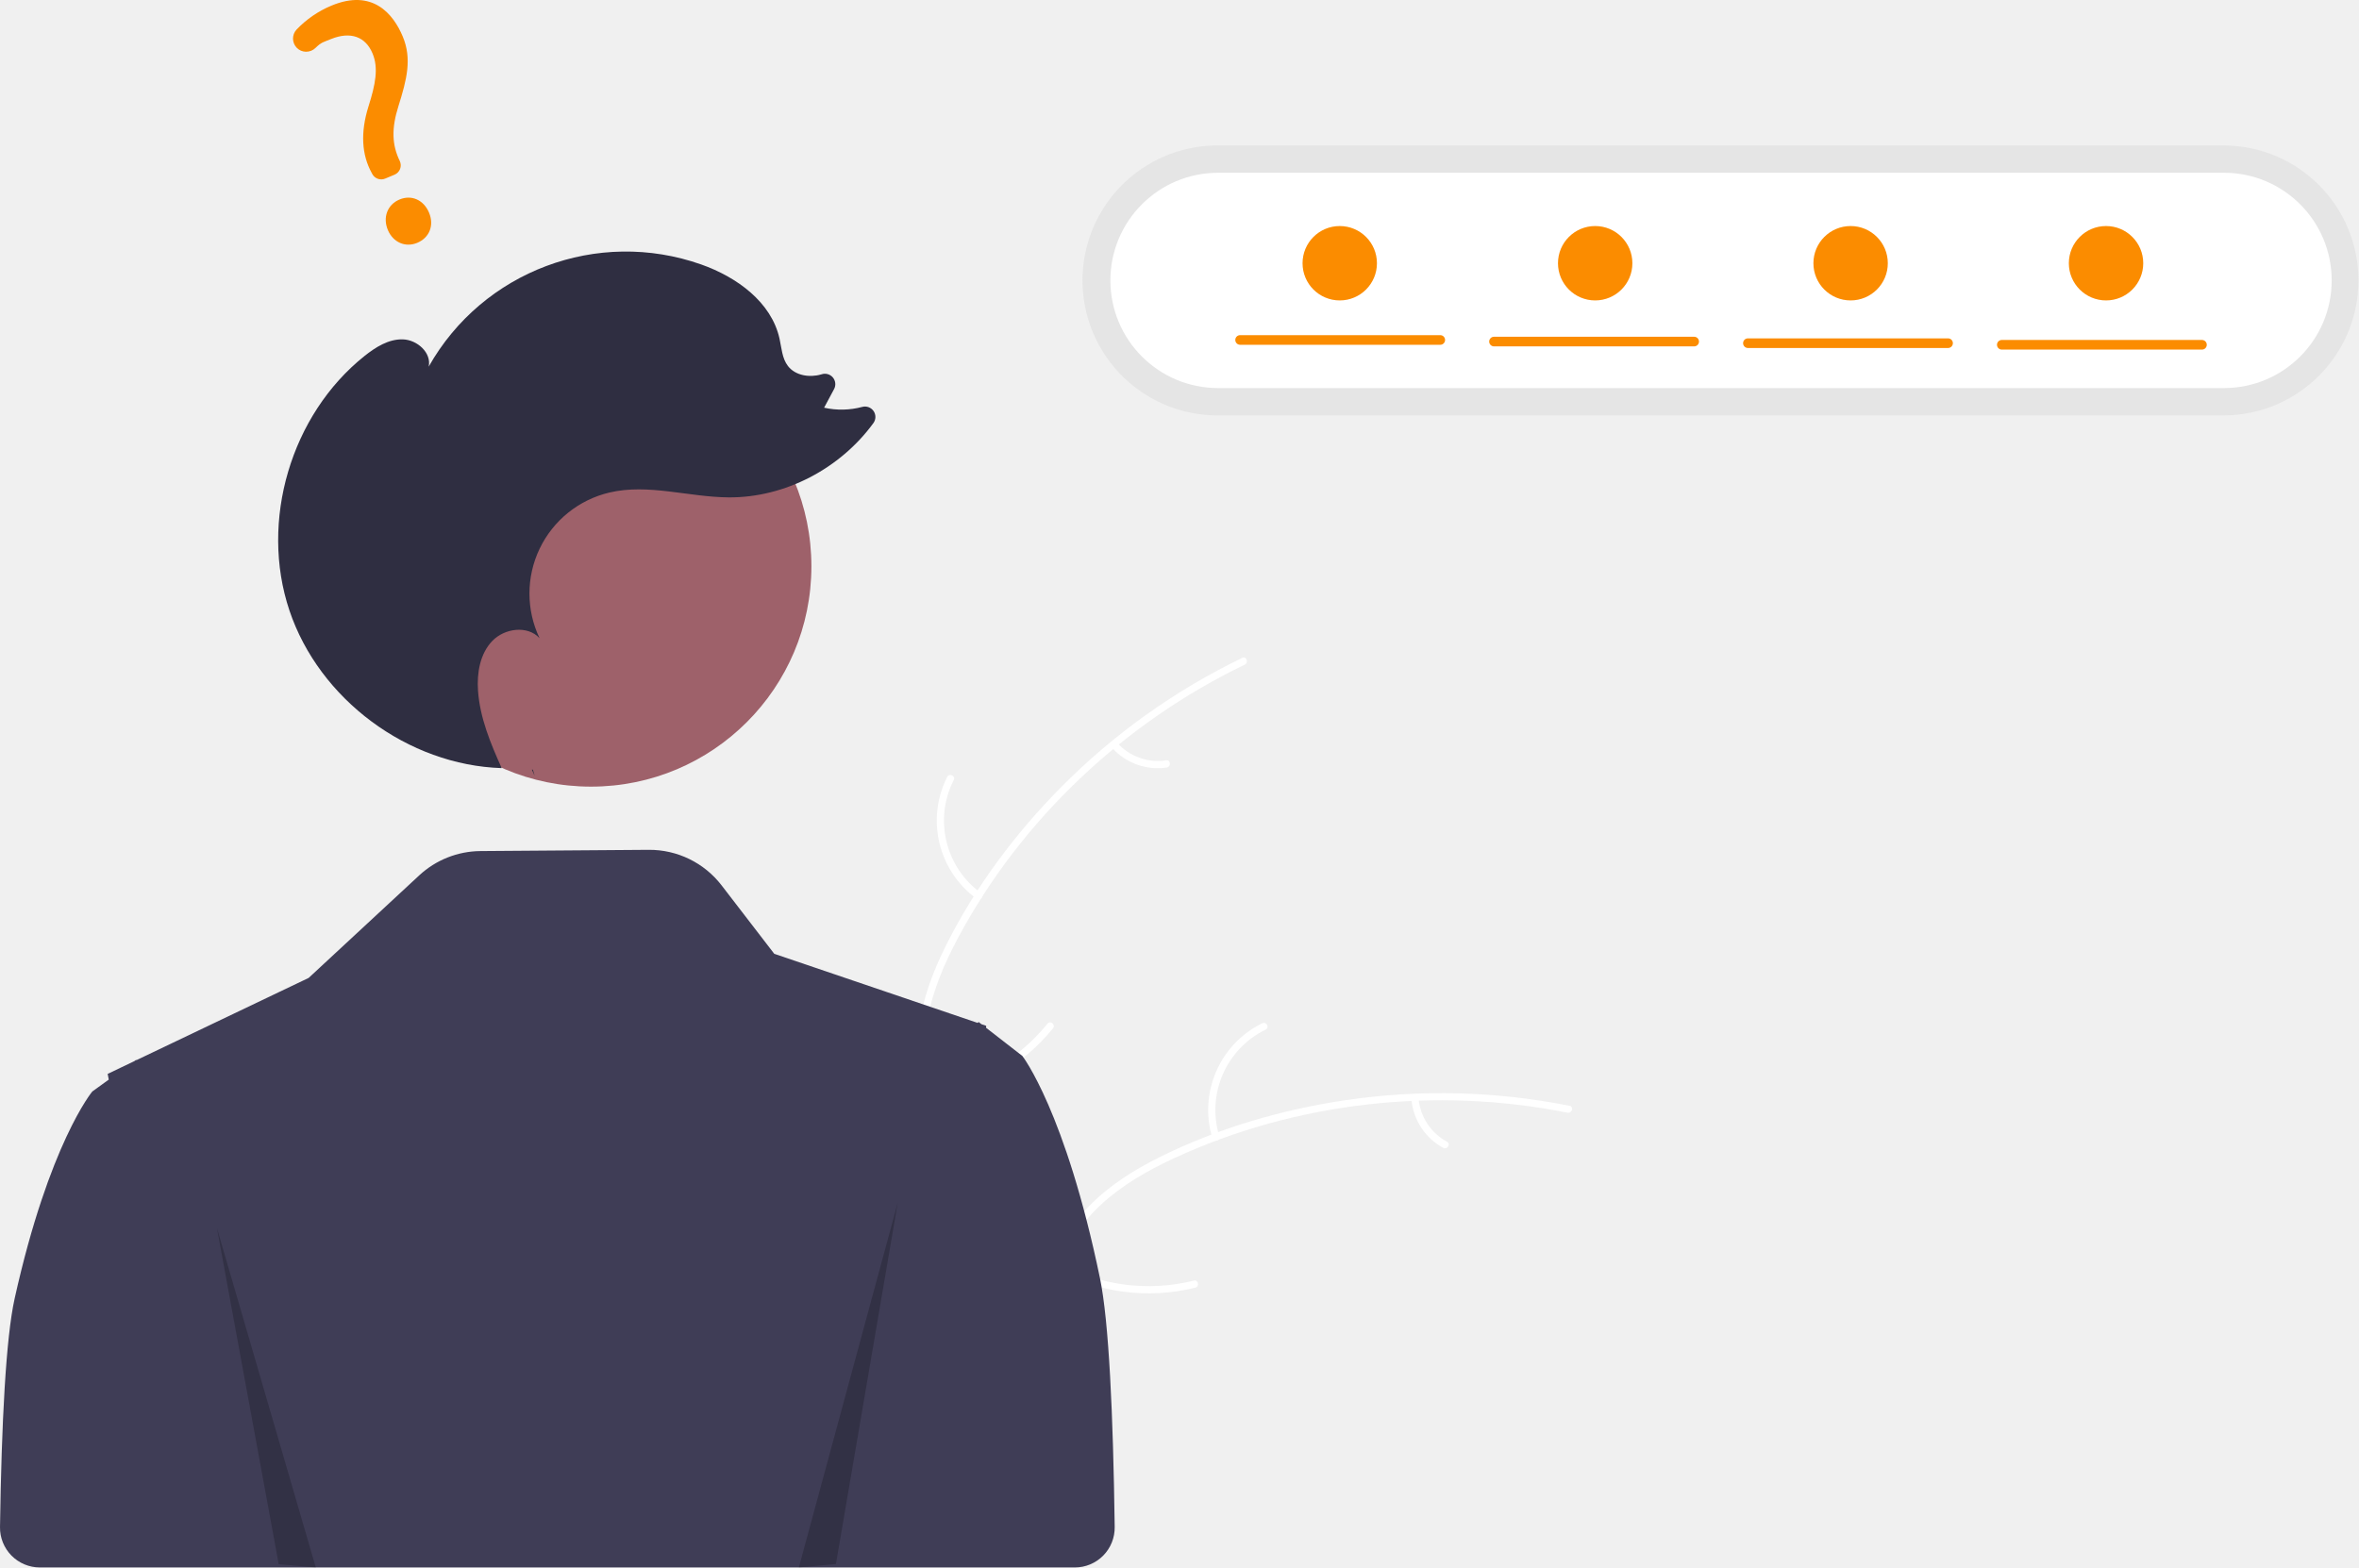
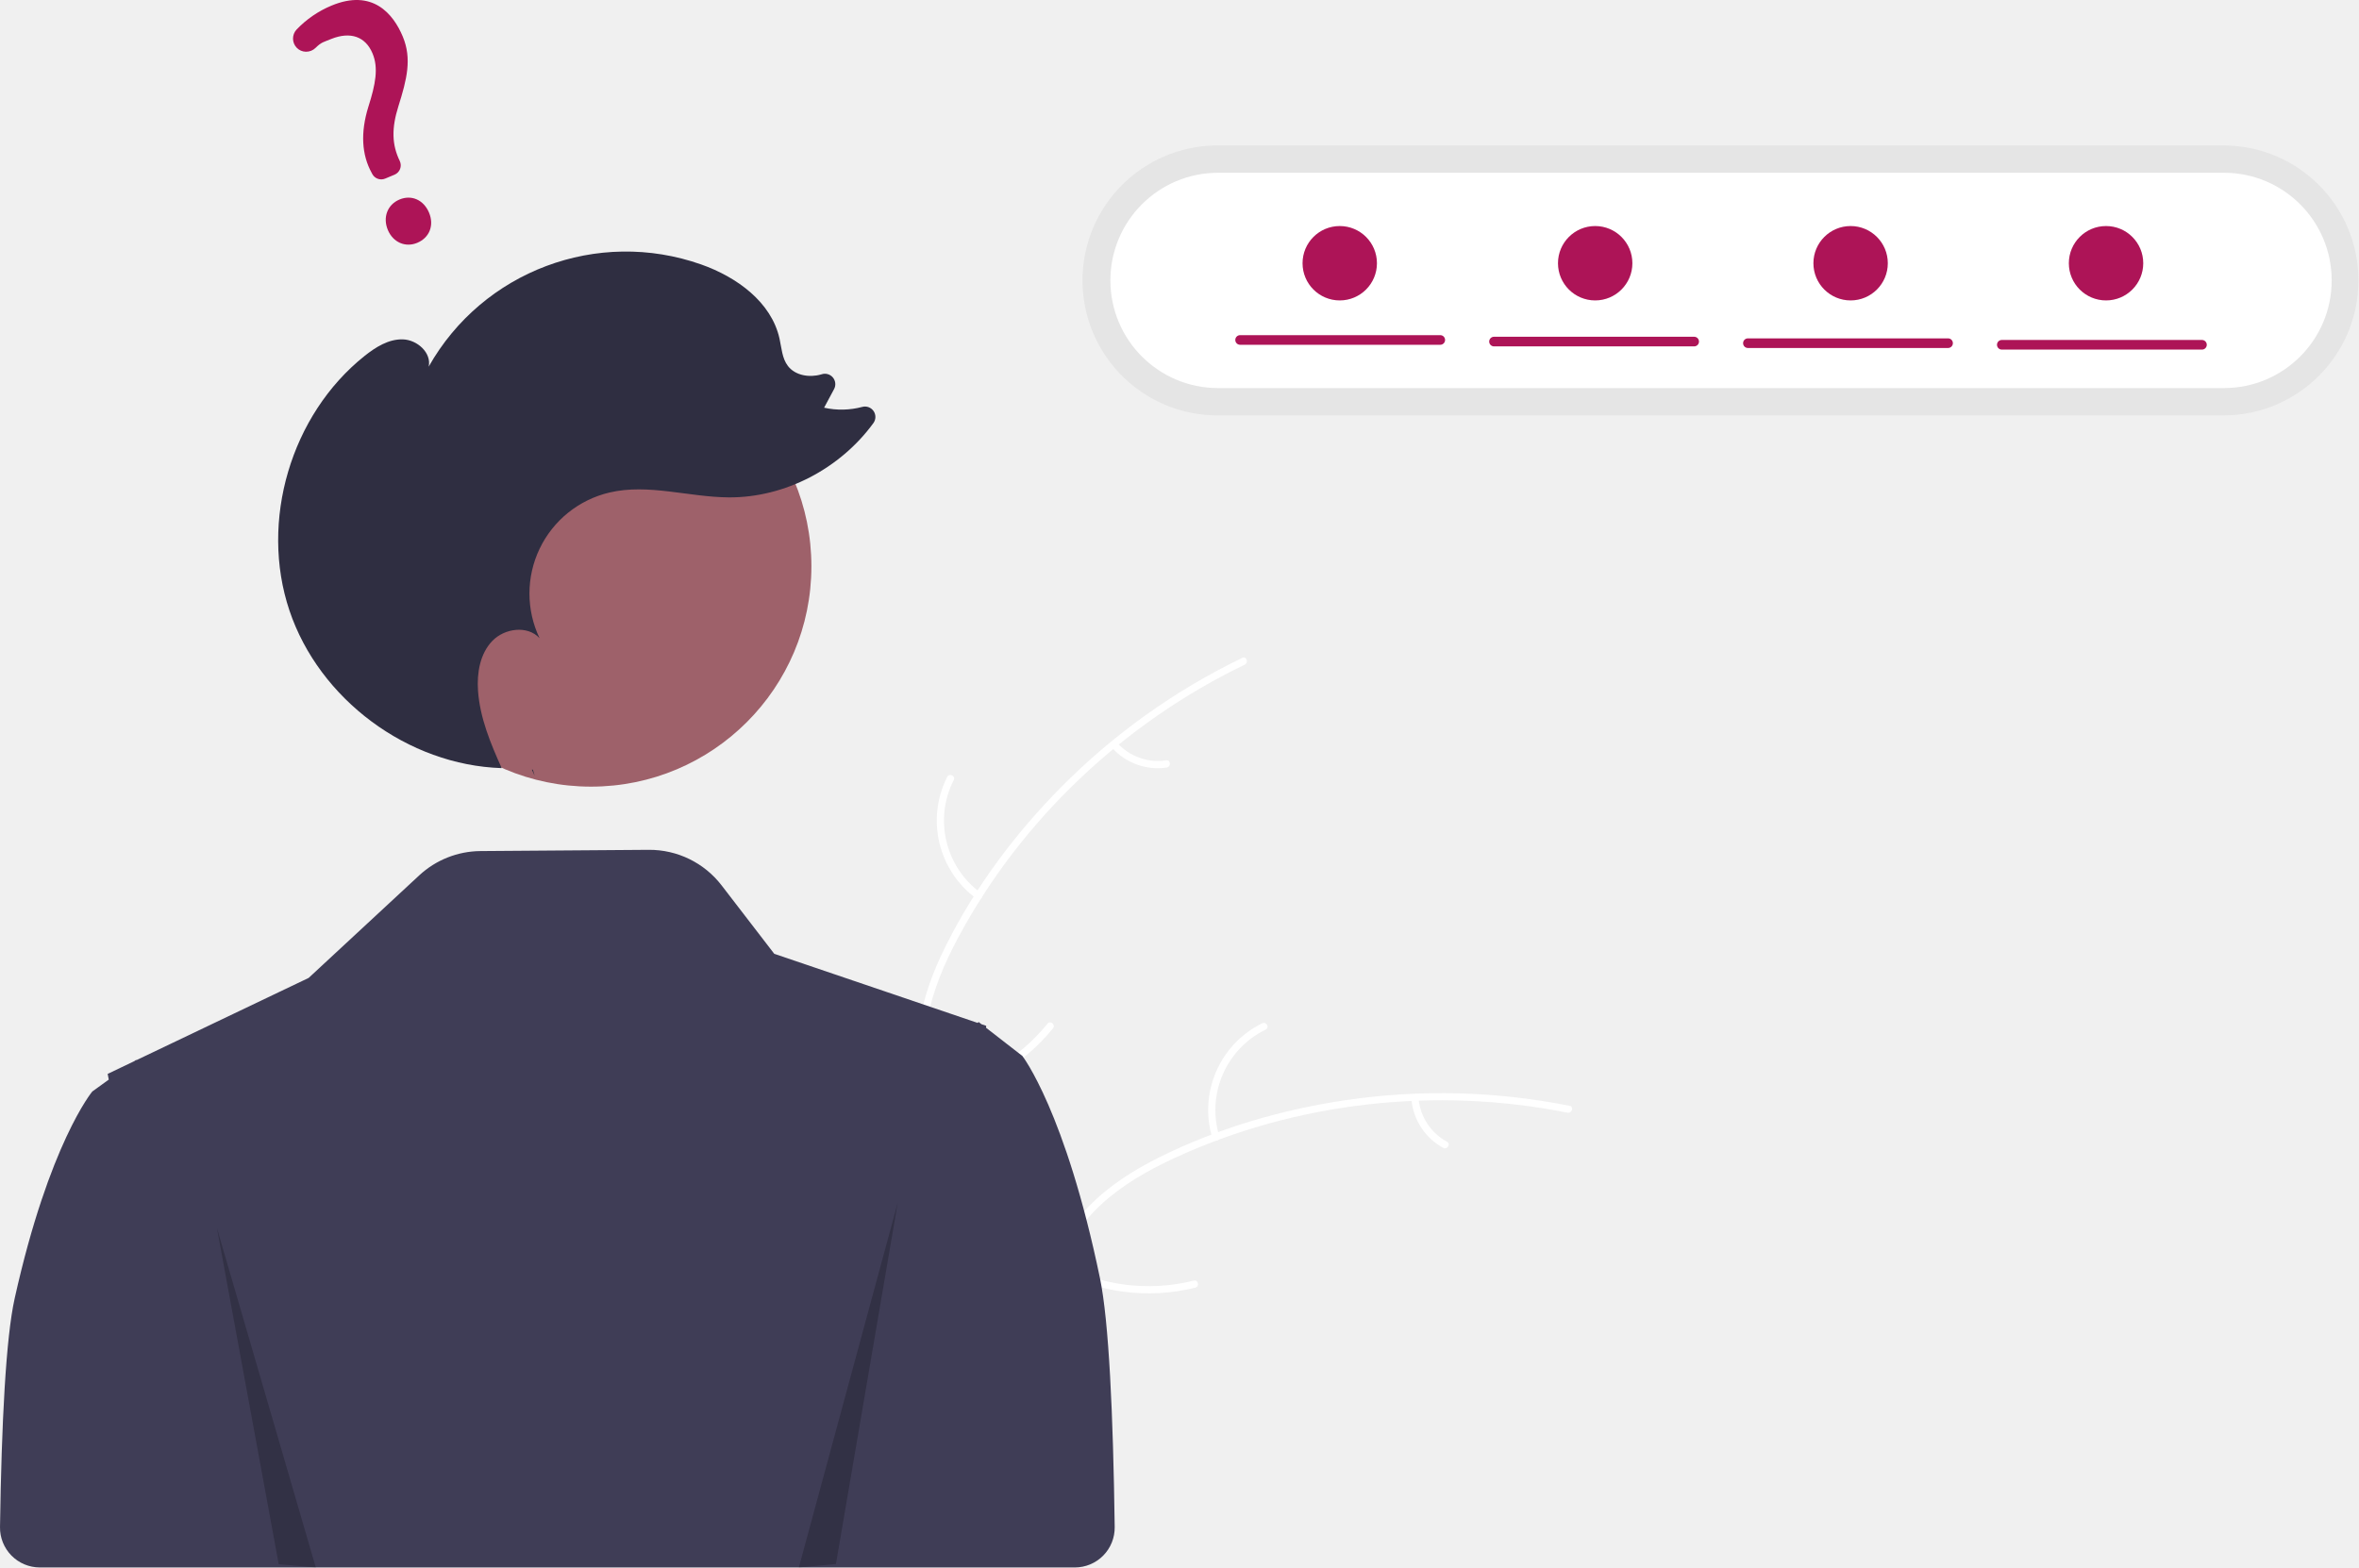
<svg xmlns="http://www.w3.org/2000/svg" data-name="Layer 1" width="951.235" height="632.162" viewBox="0 0 951.235 632.162">
  <path d="M465.591,496.884c32.599-57.345,94.782-101.377,160.608-97.135a303.919,303.919,0,0,0-79.931,192.744c-1.081,27.644.595,58.502-17.759,79.201-11.42,12.88-28.877,19.117-46.04,20.426-17.164,1.308-34.324-1.793-51.259-4.881l-4.108,1.261C425.537,622.556,432.992,554.23,465.591,496.884Z" transform="translate(-124.3823 -133.0693)" fill="#f0f0f0" />
  <path d="M626.297,401.13C577.62,424.563,536.113,463.7,510.633,511.429c-5.509,10.319-10.199,21.266-12.244,32.841-2.047,11.58-.617,22.603,3.338,33.602,3.616,10.055,8.479,19.921,9.588,30.68,1.169,11.34-3.004,21.944-10.515,30.359-9.19,10.296-21.531,16.677-33.817,22.497-13.641,6.462-27.912,12.958-37.573,25.019-1.171,1.461-3.37-.441-2.201-1.9,16.809-20.983,45.583-24.928,65.536-41.831,9.31-7.887,16.3-18.628,15.859-31.214-.386-11.005-5.392-21.184-9.141-31.333-3.937-10.657-5.9-21.372-4.488-32.734,1.444-11.622,5.716-22.776,10.937-33.191,11.774-23.488,27.887-45.051,46.345-63.691a264.375,264.375,0,0,1,73.099-52.155c1.681-.809,2.612,1.947.942,2.751Z" transform="translate(-124.3823 -133.0693)" fill="#fff" />
  <path d="M518.097,495.478a38.974,38.974,0,0,1-11.761-49.077c.851-1.666,3.48-.421,2.627,1.247a36.089,36.089,0,0,0,11.033,45.63c1.515,1.097-.393,3.291-1.9,2.201Z" transform="translate(-124.3823 -133.0693)" fill="#fff" />
  <path d="M499.222,573.016A75.118,75.118,0,0,0,546.783,545.906c1.176-1.457,3.375.444,2.201,1.9A78.134,78.134,0,0,1,499.435,575.915c-1.855.266-2.058-2.635-.213-2.899Z" transform="translate(-124.3823 -133.0693)" fill="#fff" />
  <path d="M574.907,432.685a22.061,22.061,0,0,0,19.718,7.03c1.851-.289,2.052,2.612.213,2.899a24.721,24.721,0,0,1-21.83-7.728,1.502,1.502,0,0,1-.151-2.05,1.461,1.461,0,0,1,2.05-.151Z" transform="translate(-124.3823 -133.0693)" fill="#fff" />
  <path d="M757.173,580.652c-1.151.213-2.302.427-3.463.662a290.53,290.53,0,0,0-45.425,12.557c-1.149.4-2.308.823-3.443,1.255a306.284,306.284,0,0,0-96.329,58.622,297.44,297.44,0,0,0-31.2,32.695c-13.196,16.123-26.221,34.654-43.465,45.166a51.028,51.028,0,0,1-5.552,3.01l-99.338-41.204c-.179-.207-.368-.392-.548-.599l-4.041-1.464c.451-.636.932-1.287,1.383-1.923.26-.37.542-.731.802-1.102.18-.244.362-.488.511-.718.06-.081.121-.162.171-.221.149-.23.311-.429.451-.636q4.02-5.465,8.13-10.892c.009-.023.009-.023.041-.036,20.951-27.516,44.382-53.525,71.017-75.151.802-.65,1.611-1.324,2.458-1.955a283.824,283.824,0,0,1,38.364-25.951,250.912,250.912,0,0,1,22.758-11.253A208.652,208.652,0,0,1,633.669,545.389c43.431-4.033,87.669,5.869,120.98,33.154C755.5,579.241,756.331,579.931,757.173,580.652Z" transform="translate(-124.3823 -133.0693)" fill="#f0f0f0" />
  <path d="M756.427,581.82c-52.975-10.597-109.678-4.339-158.759,18.43-10.611,4.923-20.947,10.84-29.549,18.85-8.606,8.014-14.101,17.676-17.565,28.839-3.167,10.205-5.224,21.011-10.816,30.269-5.895,9.758-15.61,15.712-26.674,17.909-13.537,2.688-27.232.352-40.545-2.397-14.782-3.053-30.088-6.459-45.063-2.646-1.814.462-2.425-2.381-.613-2.842,26.055-6.634,51.404,7.541,77.512,6.058,12.183-.692,24.23-5.06,31.455-15.374,6.318-9.019,8.449-20.16,11.566-30.521,3.273-10.879,8.157-20.616,16.124-28.838,8.151-8.41,18.277-14.744,28.715-19.916,23.542-11.665,49.39-19.181,75.35-22.951a264.375,264.375,0,0,1,89.766,2.367c1.83.366.913,3.127-.905,2.763Z" transform="translate(-124.3823 -133.0693)" fill="#fff" />
  <path d="M613.231,592.008a38.974,38.974,0,0,1,20.158-46.266c1.682-.817,3.032,1.759,1.347,2.577a36.089,36.089,0,0,0-18.663,43.076c.549,1.788-2.296,2.391-2.842.613Z" transform="translate(-124.3823 -133.0693)" fill="#fff" />
  <path d="M551.478,642.554a75.118,75.118,0,0,0,54.296,6.99c1.816-.456,2.427,2.387.613,2.842a78.135,78.135,0,0,1-56.485-7.388c-1.641-.905-.057-3.343,1.576-2.443Z" transform="translate(-124.3823 -133.0693)" fill="#fff" />
  <path d="M696.396,576.075a22.061,22.061,0,0,0,11.511,17.484c1.652.884.066,3.321-1.576,2.443a24.721,24.721,0,0,1-12.777-19.314,1.502,1.502,0,0,1,1.114-1.728,1.461,1.461,0,0,1,1.728,1.114Z" transform="translate(-124.3823 -133.0693)" fill="#fff" />
  <path d="M567.941,648.631c-13.912-67.267-31.302-89.694-31.302-89.694l-6.643-5.152-7.989-6.206.039-.798-1.895-.644-.445-.346-.729-.56-.117.126-.248.256-36.152-12.289-45.865-15.579L415.355,490.14a36.734,36.734,0,0,0-29.387-14.334l-67.829.502a36.734,36.734,0,0,0-24.71,9.801l-44.583,41.354-69.469,33.178-.117-.117-.729.521-10.734,5.132.443,2.306-6.643,4.794s-17.39,20.868-31.302,83.459c-3.539,15.926-5.281,50.09-5.91,92.188a16.069,16.069,0,0,0,16.062,16.307H511.494v-0H557.806a16.072,16.072,0,0,0,16.063-16.291C573.254,703.131,571.513,665.902,567.941,648.631Z" transform="translate(-124.3823 -133.0693)" fill="#3f3d56" />
  <path d="M615.548,191.732a54.431,54.431,0,1,0,0,108.861H1021.187a54.431,54.431,0,0,0,0-108.861Z" transform="translate(-124.3823 -133.0693)" fill="#e5e5e5" />
  <path d="M615.548,202.747a43.415,43.415,0,1,0,0,86.83H1021.187a43.415,43.415,0,0,0,0-86.83Z" transform="translate(-124.3823 -133.0693)" fill="#fff" />
  <circle id="e096411a-cdc3-4e6d-bbd4-4630e1fee17e" data-name="ab6171fa-7d69-4734-b81c-8dff60f9761b" cx="238.323" cy="228.392" r="88.863" fill="#9e616a" />
  <path d="M339.972,445.973q-.569-1.254-1.136-2.516c.146.005.29.026.435.029Z" transform="translate(-124.3823 -133.0693)" fill="#2f2e41" />
  <path d="M271.371,276.64c4.494-3.585,9.747-6.884,15.494-6.699,5.746.185,11.573,5.375,10.383,11a91.318,91.318,0,0,1,109.895-41.208c14.282,5.039,28.287,15.119,31.568,29.904.842,3.795,1.023,7.957,3.393,11.039,2.988,3.886,8.705,4.765,13.412,3.398q.071-.021.141-.042a4.199,4.199,0,0,1,5.073,5.927l-4.041,7.537a32.383,32.383,0,0,0,15.428-.328,4.195,4.195,0,0,1,4.455,6.528c-13.325,18.294-35.586,30.108-58.303,29.969-16.146-.098-32.458-5.663-48.172-1.95a41.844,41.844,0,0,0-28.144,58.74c-4.827-5.28-14.159-4.03-19.097,1.147-4.938,5.177-6.216,12.904-5.719,20.041.761,10.916,5.038,21.201,9.546,31.212-37.801-1.19-73.555-27.707-85.59-63.572C229.008,343.267,241.674,300.33,271.371,276.64Z" transform="translate(-124.3823 -133.0693)" fill="#2f2e41" />
  <polygon points="87.464 495.253 112.388 630.86 127.343 632.162 87.464 495.253" opacity="0.2" />
  <polygon points="362.007 485.026 337.083 630.762 322.128 632.162 362.007 485.026" opacity="0.2" />
-   <path d="M292.629,231.001c-4.779,1.995-9.765-.191-11.857-5.2-2.123-5.085-.14-10.246,4.715-12.274,4.856-2.028,9.754.165,11.911,5.331C299.524,223.948,297.563,228.941,292.629,231.001Zm-9.154-27.482-3.8,1.587a4.099,4.099,0,0,1-5.206-1.909l-.188-.368c-4.088-7.373-4.557-16.335-1.384-26.621,2.939-9.227,4.16-15.717,1.705-21.596-2.838-6.797-8.899-8.927-16.628-5.842-2.998,1.252-3.952,1.232-6.311,3.572a5.416,5.416,0,0,1-3.921,1.593,5.235,5.235,0,0,1-3.747-1.643,5.348,5.348,0,0,1-.037-7.297,41.535,41.535,0,0,1,14.046-9.644c16.606-6.934,24.966,3.303,28.792,12.465,3.742,8.961,1.637,17.275-1.745,28.043-2.834,8.948-2.669,15.578.55,22.17a4.081,4.081,0,0,1-2.126,5.491Z" transform="translate(-124.3823 -133.0693)" fill="#fb8c00" />
-   <path d="M705.149,272.122h-80.707a1.944,1.944,0,1,1,0-3.888h80.707a1.944,1.944,0,0,1,0,3.888Z" transform="translate(-124.3823 -133.0693)" fill="#fb8c00" />
-   <path d="M807.53,272.77h-80.707a1.944,1.944,0,1,1,0-3.888h80.707a1.944,1.944,0,1,1,0,3.888Z" transform="translate(-124.3823 -133.0693)" fill="#fb8c00" />
-   <path d="M909.912,273.418H829.205a1.944,1.944,0,0,1,0-3.888h80.707a1.944,1.944,0,1,1,0,3.888Z" transform="translate(-124.3823 -133.0693)" fill="#fb8c00" />
-   <path d="M1012.294,274.066h-80.707a1.944,1.944,0,0,1,0-3.888h80.707a1.944,1.944,0,0,1,0,3.888Z" transform="translate(-124.3823 -133.0693)" fill="#fb8c00" />
-   <circle cx="540.235" cy="106.162" r="15" fill="#fb8c00" />
-   <circle cx="643.235" cy="106.162" r="15" fill="#fb8c00" />
-   <circle cx="746.235" cy="106.162" r="15" fill="#fb8c00" />
-   <circle cx="849.235" cy="106.162" r="15" fill="#fb8c00" />
+   <path d="M292.629,231.001c-4.779,1.995-9.765-.191-11.857-5.2-2.123-5.085-.14-10.246,4.715-12.274,4.856-2.028,9.754.165,11.911,5.331C299.524,223.948,297.563,228.941,292.629,231.001Zm-9.154-27.482-3.8,1.587a4.099,4.099,0,0,1-5.206-1.909l-.188-.368c-4.088-7.373-4.557-16.335-1.384-26.621,2.939-9.227,4.16-15.717,1.705-21.596-2.838-6.797-8.899-8.927-16.628-5.842-2.998,1.252-3.952,1.232-6.311,3.572a5.416,5.416,0,0,1-3.921,1.593,5.235,5.235,0,0,1-3.747-1.643,5.348,5.348,0,0,1-.037-7.297,41.535,41.535,0,0,1,14.046-9.644c16.606-6.934,24.966,3.303,28.792,12.465,3.742,8.961,1.637,17.275-1.745,28.043-2.834,8.948-2.669,15.578.55,22.17a4.081,4.081,0,0,1-2.126,5.491Z" transform="translate(-124.3823 -133.0693)" fill="#ad1457" />
+   <path d="M705.149,272.122h-80.707a1.944,1.944,0,1,1,0-3.888h80.707a1.944,1.944,0,0,1,0,3.888Z" transform="translate(-124.3823 -133.0693)" fill="#ad1457" />
+   <path d="M807.53,272.77h-80.707a1.944,1.944,0,1,1,0-3.888h80.707a1.944,1.944,0,1,1,0,3.888Z" transform="translate(-124.3823 -133.0693)" fill="#ad1457" />
+   <path d="M909.912,273.418H829.205a1.944,1.944,0,0,1,0-3.888h80.707a1.944,1.944,0,1,1,0,3.888Z" transform="translate(-124.3823 -133.0693)" fill="#ad1457" />
+   <path d="M1012.294,274.066h-80.707a1.944,1.944,0,0,1,0-3.888h80.707a1.944,1.944,0,0,1,0,3.888Z" transform="translate(-124.3823 -133.0693)" fill="#ad1457" />
+   <circle cx="540.235" cy="106.162" r="15" fill="#ad1457" />
+   <circle cx="643.235" cy="106.162" r="15" fill="#ad1457" />
+   <circle cx="746.235" cy="106.162" r="15" fill="#ad1457" />
+   <circle cx="849.235" cy="106.162" r="15" fill="#ad1457" />
</svg>
